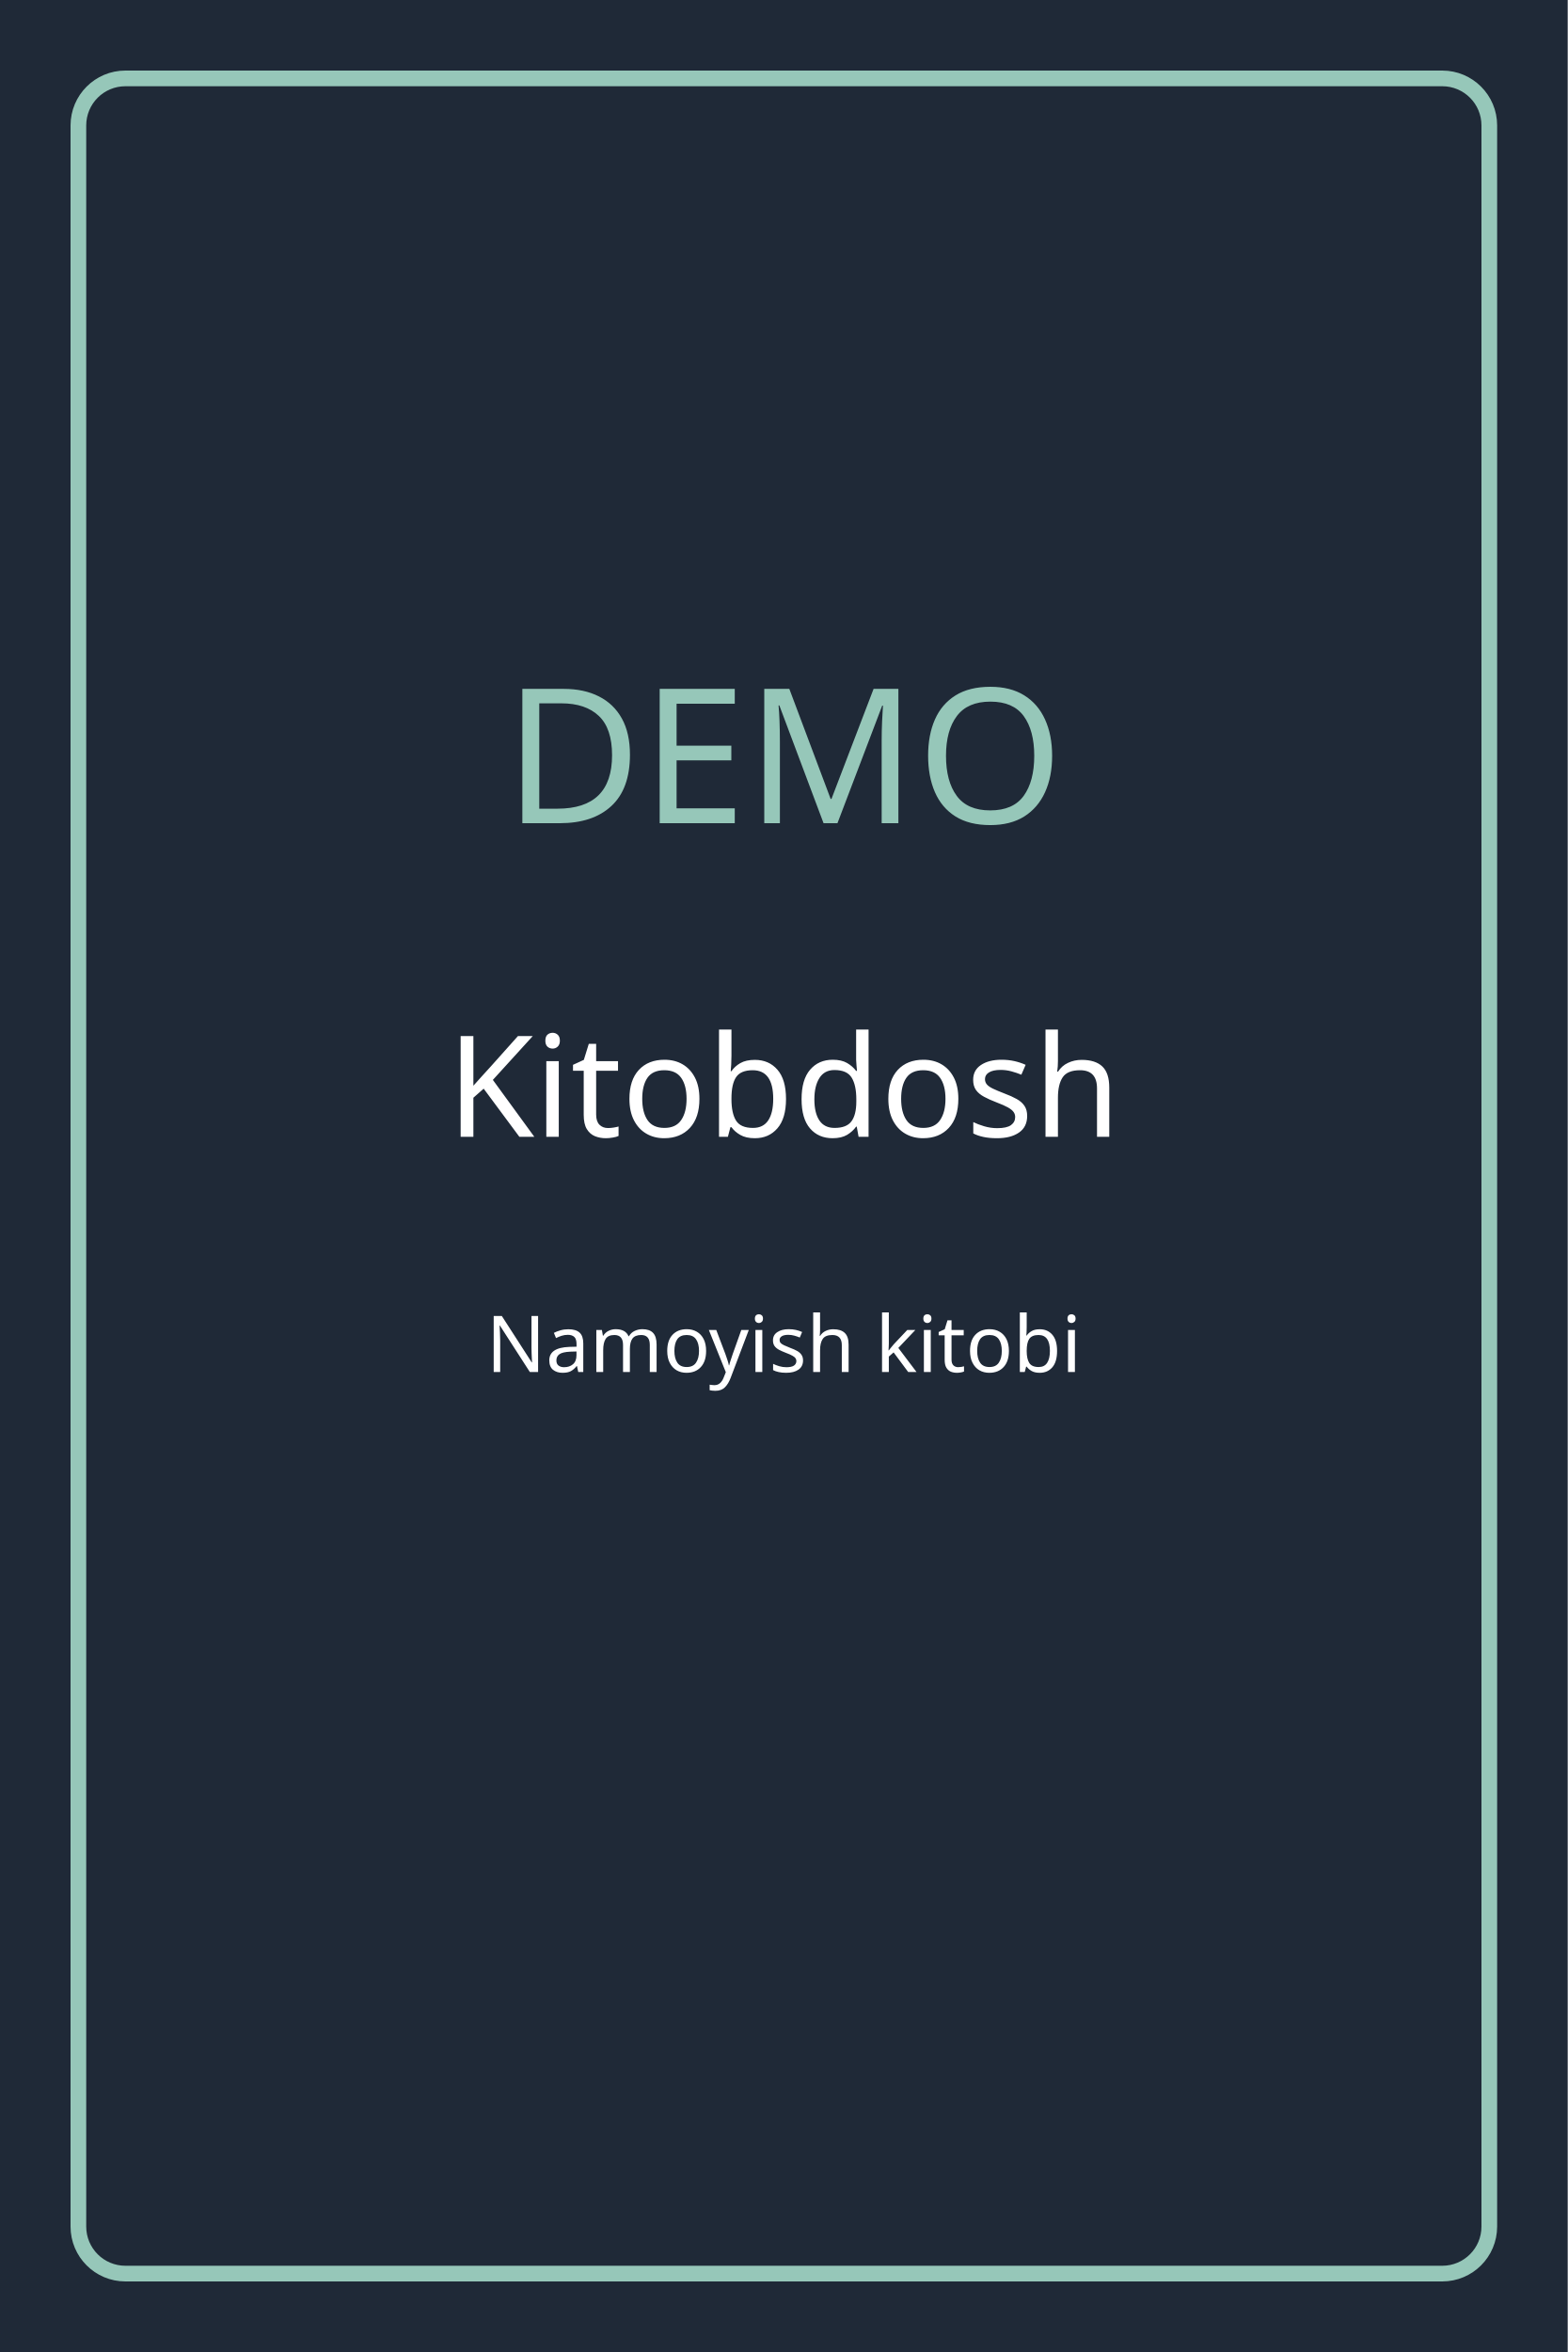
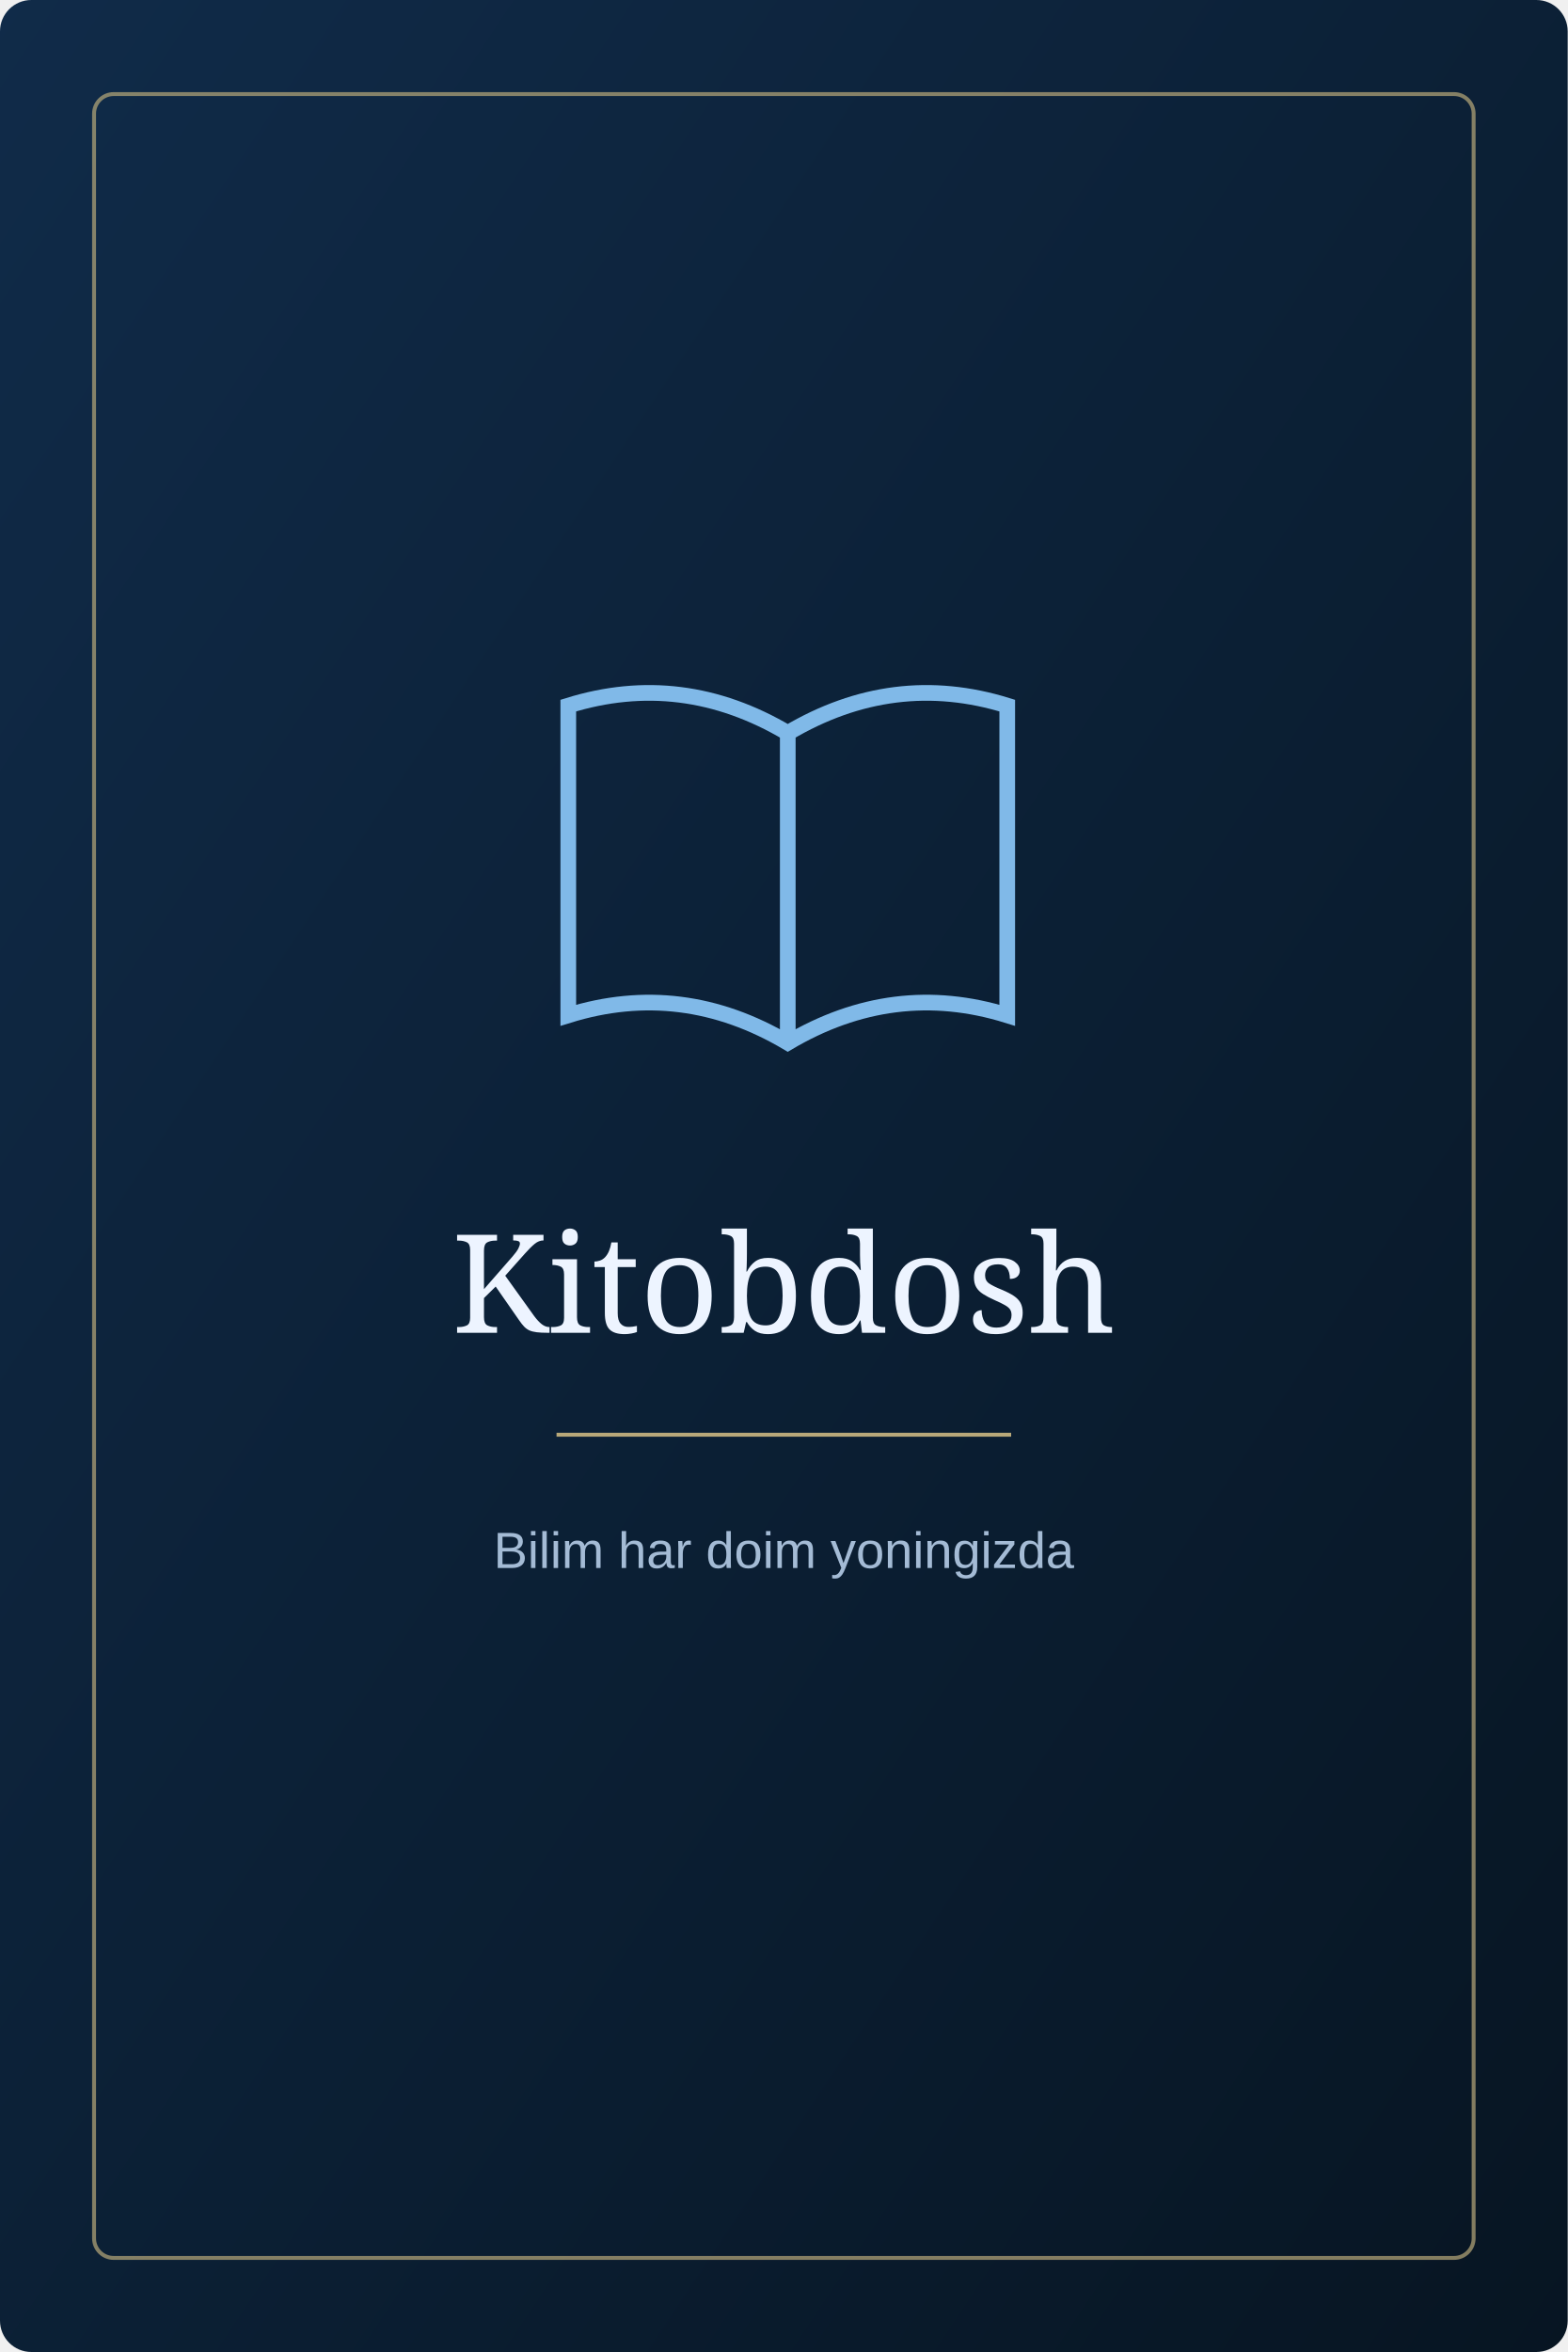
<svg xmlns="http://www.w3.org/2000/svg" width="400" height="600" viewBox="0 0 400 600">
-   <rect width="400" height="600" fill="#1f2937" />
-   <rect x="20" y="20" width="360" height="560" rx="12" fill="none" stroke="#96c7b9" stroke-width="4" />
-   <text x="200" y="210" fill="#96c7b9" text-anchor="middle" font-family="sans-serif" font-size="48">DEMO</text>
-   <text x="200" y="290" fill="white" text-anchor="middle" font-family="sans-serif" font-size="36">Kitobdosh</text>
-   <text x="200" y="350" fill="white" text-anchor="middle" font-family="sans-serif" font-size="20">Namoyish kitobi</text>
+   <defs>
+     <linearGradient id="bg" x2="1" y2="1">
+       <stop stop-color="#102b49" />
+       <stop offset="1" stop-color="#071522" />
+     </linearGradient>
+   </defs>
+   <rect width="400" height="600" rx="8" fill="url(#bg)" />
+   <rect x="24" y="24" width="352" height="552" rx="5" fill="none" stroke="#b8a879" stroke-opacity=".7" />
+   <path d="M173 187q-27-16-56-7v79q29-9 56 7 27-16 56-7v-79q-29-9-56 7zm0 0v79" fill="none" stroke="#80b9e8" stroke-width="4" transform="translate(28 0)" />
+   <text x="200" y="340" fill="#edf4ff" text-anchor="middle" font-family="Georgia,serif" font-size="35">Kitobdosh</text>
+   <path d="M142 366h116" stroke="#b8a879" stroke-width="1" />
+   <text x="200" y="400" fill="#a4bbd5" text-anchor="middle" font-family="Arial,sans-serif" font-size="13">Bilim har doim yoningizda</text>
</svg>
